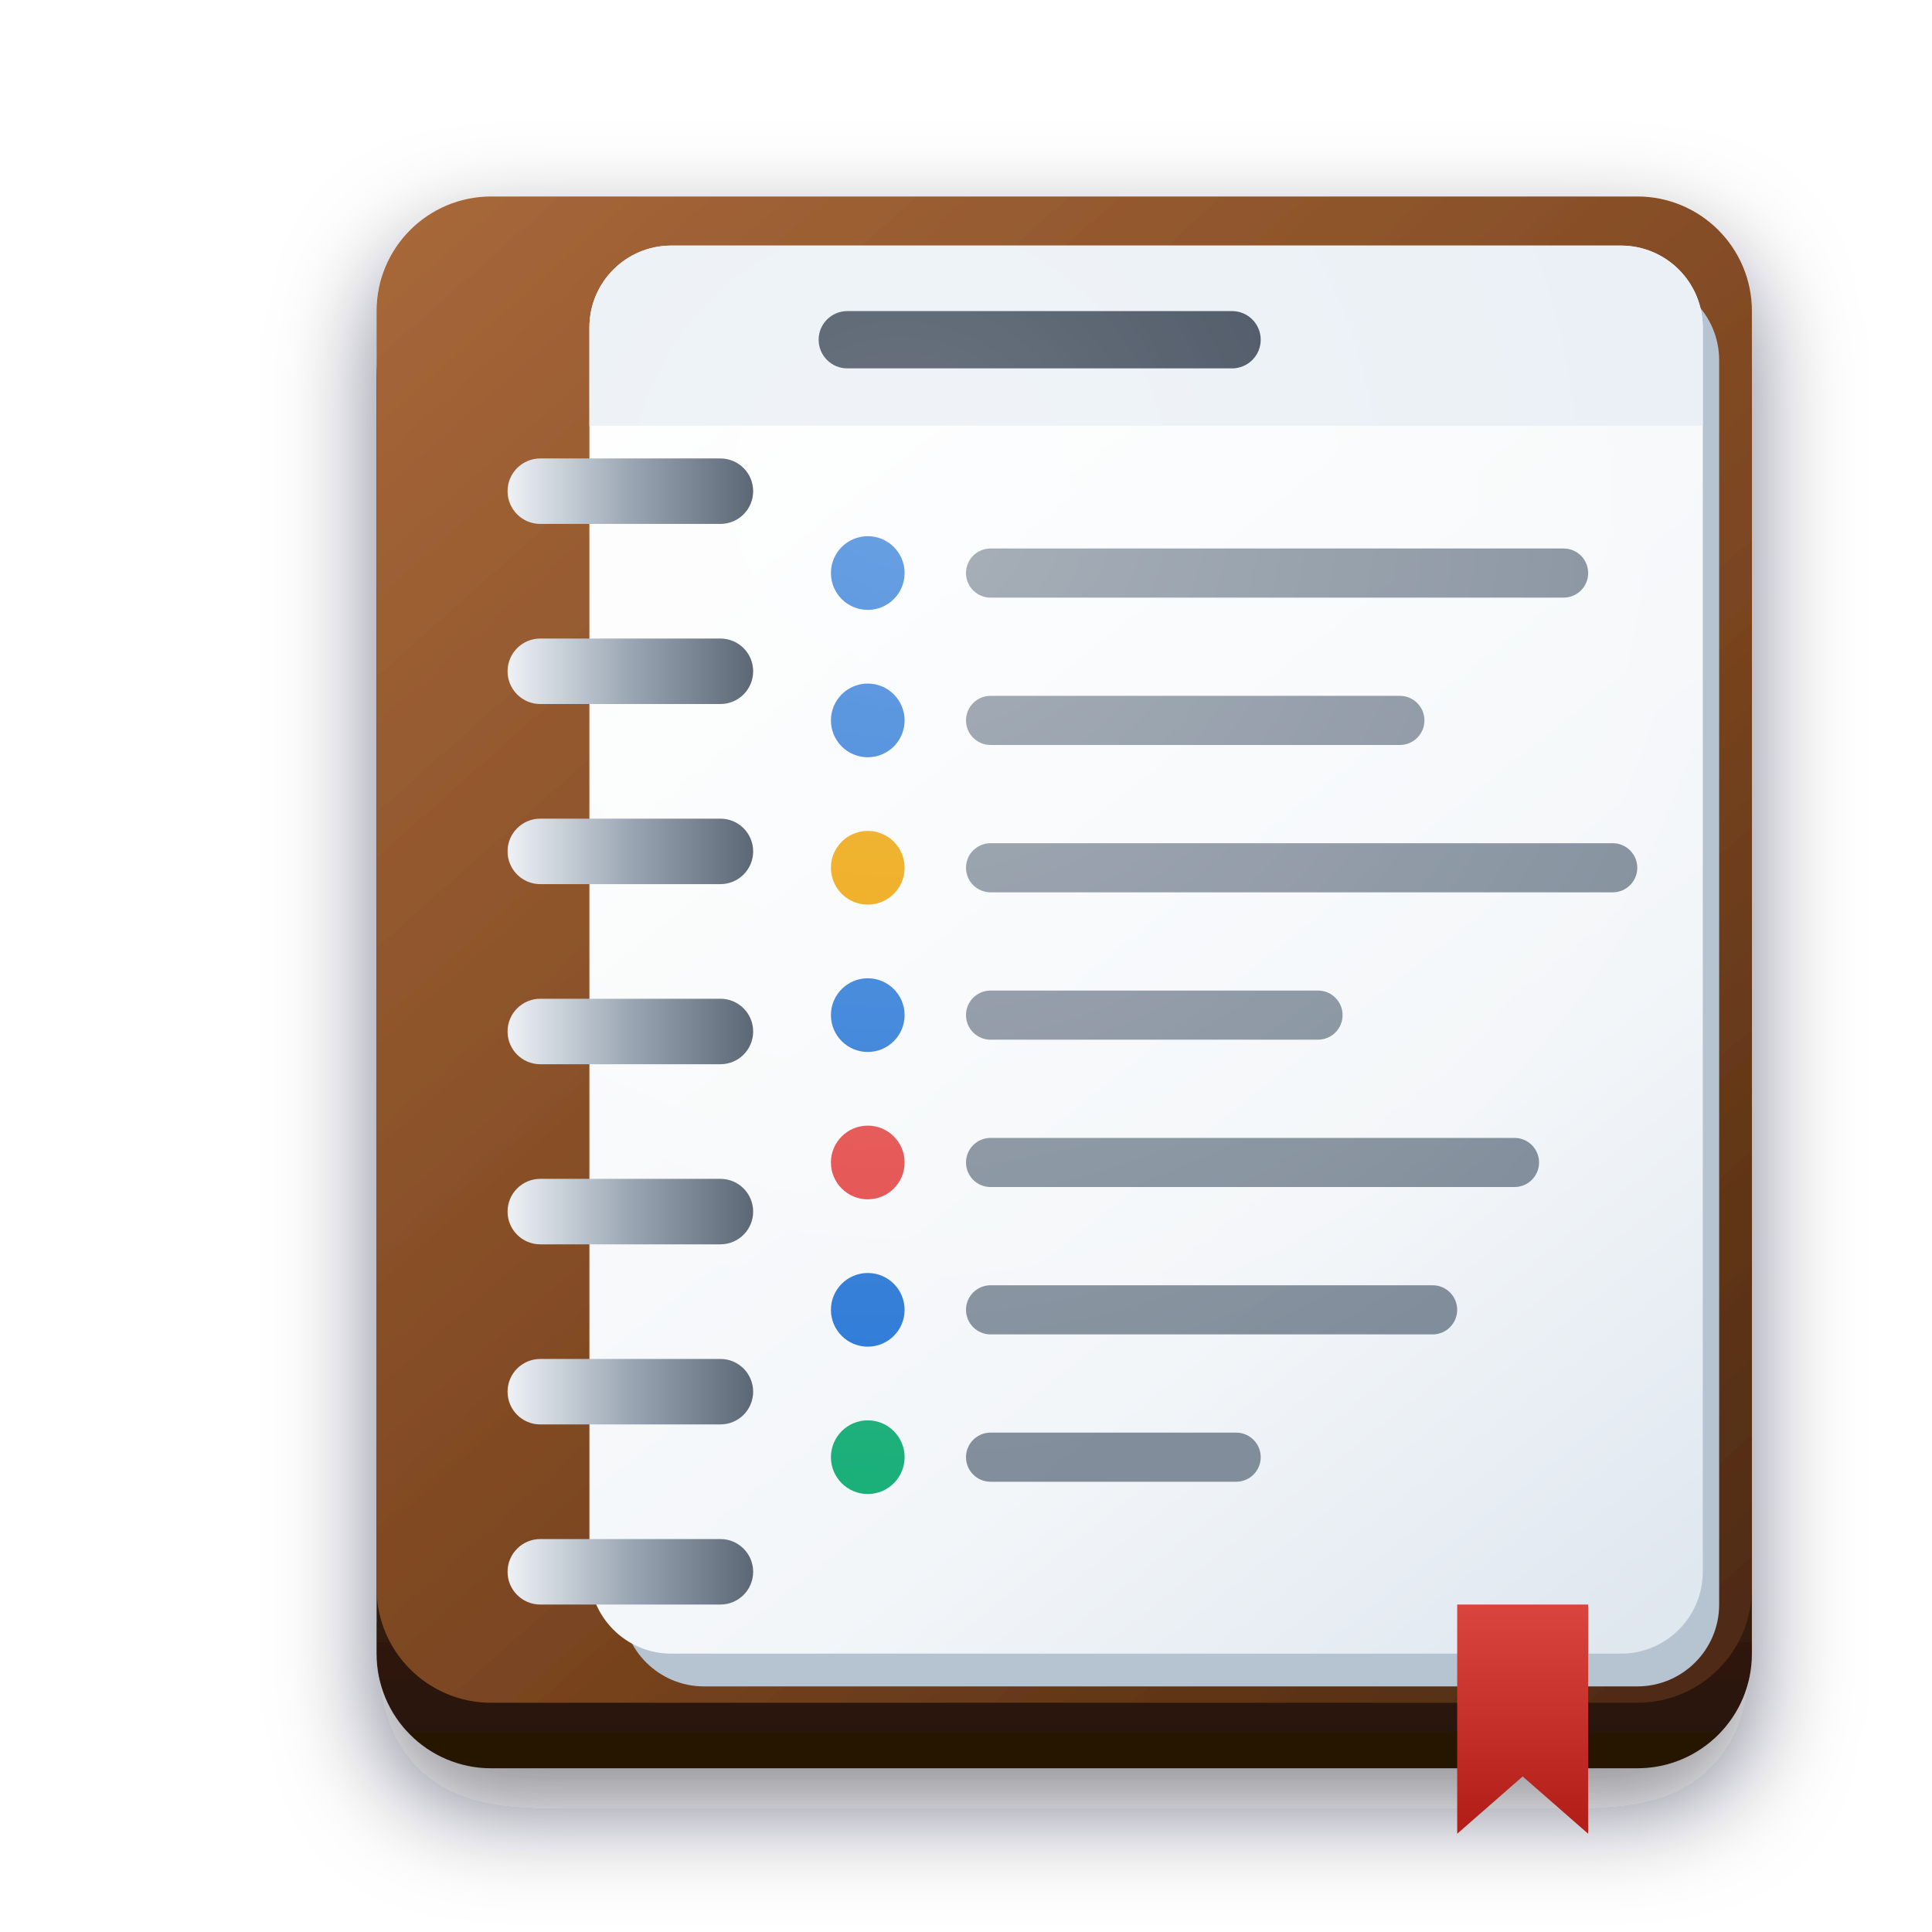
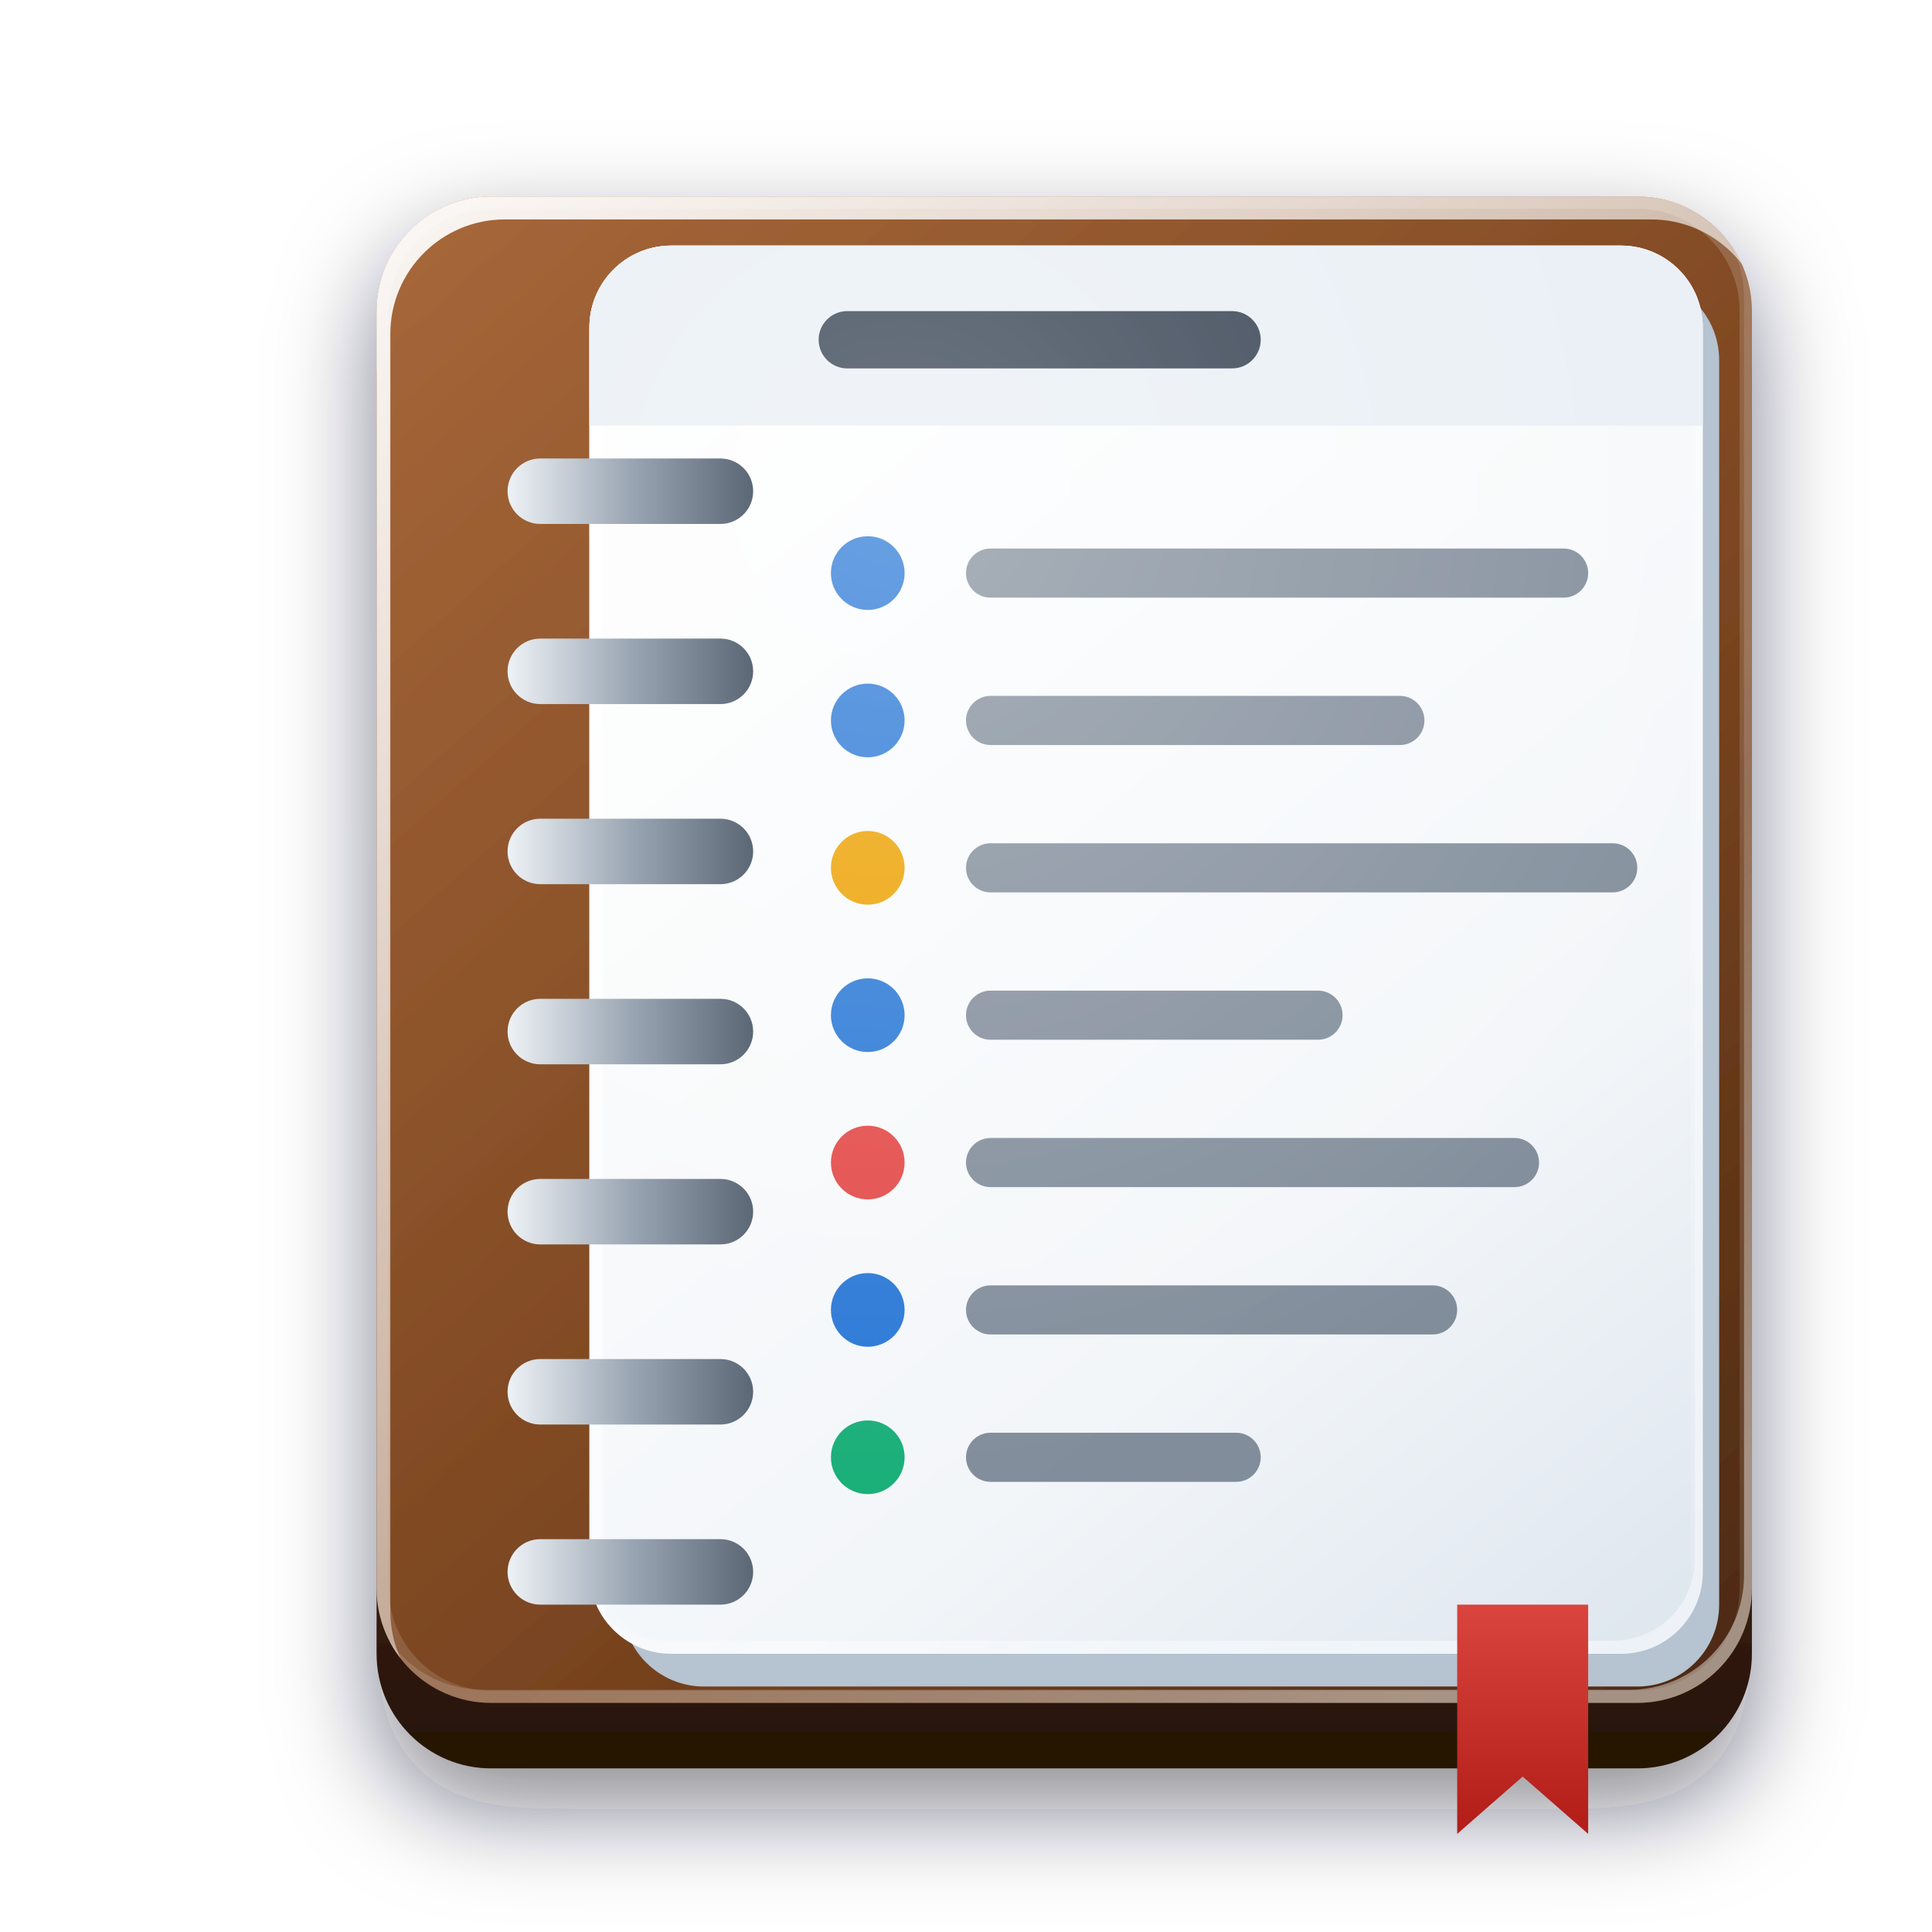
- <svg xmlns="http://www.w3.org/2000/svg" width="236" height="236" viewBox="0 0 236 236" fill="none">
+ <svg xmlns="http://www.w3.org/2000/svg" width="236" height="236" viewBox="0 0 236 235.984" preserveAspectRatio="none">
  <defs>
-     <linearGradient id="lb_cover" x1="40" y1="30" x2="200" y2="210" gradientUnits="userSpaceOnUse">
-       <stop offset="0" stop-color="#a8683a" />
-       <stop offset="0.6" stop-color="#7a4520" />
-       <stop offset="1" stop-color="#4f2b12" />
-     </linearGradient>
-     <linearGradient id="lb_cover_side" x1="0" y1="180" x2="0" y2="214" gradientUnits="userSpaceOnUse">
-       <stop offset="0" stop-color="#3f220d" />
-       <stop offset="1" stop-color="#261406" />
-     </linearGradient>
-     <linearGradient id="lb_page" x1="70" y1="36" x2="200" y2="200" gradientUnits="userSpaceOnUse">
-       <stop offset="0" stop-color="#ffffff" />
-       <stop offset="0.7" stop-color="#f3f6f9" />
-       <stop offset="1" stop-color="#dfe7ef" />
-     </linearGradient>
-     <linearGradient id="lb_page_edge" x1="0" y1="0" x2="0" y2="8" gradientUnits="userSpaceOnUse">
-       <stop offset="0" stop-color="#dfe6ee" />
-       <stop offset="1" stop-color="#b6c3d0" />
-     </linearGradient>
-     <linearGradient id="lb_ring" x1="62" y1="0" x2="92" y2="0" gradientUnits="userSpaceOnUse">
-       <stop offset="0" stop-color="#eef2f6" />
-       <stop offset="0.5" stop-color="#9aa6b3" />
-       <stop offset="1" stop-color="#5c6776" />
-     </linearGradient>
-     <linearGradient id="lb_ribbon" x1="0" y1="170" x2="0" y2="222" gradientUnits="userSpaceOnUse">
-       <stop offset="0" stop-color="#ff6b62" />
-       <stop offset="1" stop-color="#b41f1a" />
-     </linearGradient>
-     <radialGradient id="lb_bloom" cx="110" cy="60" r="120" gradientUnits="userSpaceOnUse">
-       <stop offset="0" stop-color="white" stop-opacity="0.5" />
-       <stop offset="1" stop-color="white" stop-opacity="0" />
-     </radialGradient>
-     <filter id="lbshadow" x="-20" y="-20" width="276" height="276" filterUnits="userSpaceOnUse" color-interpolation-filters="sRGB">
+     <filter id="shadow1" x="-20" y="-20" width="276" height="276" filterUnits="userSpaceOnUse" color-interpolation-filters="sRGB">
      <feDropShadow dx="0" dy="5" stdDeviation="6" flood-color="#081226" flood-opacity="0.5" />
    </filter>
-     <clipPath id="lbclip">
-       <rect x="72" y="30" width="136" height="172" rx="10" />
+   </defs>
+   <g filter="url(#shadow1)">
+     <g fill="none">
+       <defs>
+         <linearGradient id="l2-lb_cover_side" x1="0" y1="180" x2="0" y2="214" gradientUnits="userSpaceOnUse">
+           <stop offset="0" stop-color="#3f220d" />
+           <stop offset="1" stop-color="#261406" />
+         </linearGradient>
+       </defs>
+       <rect x="46" y="32" width="168" height="184" rx="14" fill="url(#l2-lb_cover_side)" />
+     </g>
+     <g fill="none">
+       <defs>
+         <linearGradient id="l3-lb_cover" x1="40" y1="30" x2="200" y2="210" gradientUnits="userSpaceOnUse">
+           <stop offset="0" stop-color="#a8683a" />
+           <stop offset="0.6" stop-color="#7a4520" />
+           <stop offset="1" stop-color="#4f2b12" />
+         </linearGradient>
+       </defs>
+       <rect x="46" y="24" width="168" height="184" rx="14" fill="url(#l3-lb_cover)" />
+     </g>
+     <defs>
+       <clipPath id="rim4">
+         <path d="M60 24H200A14 14 0 0 1 214 38V194A14 14 0 0 1 200 208H60A14 14 0 0 1 46 194V38A14 14 0 0 1 60 24Z" clip-rule="nonzero" />
+       </clipPath>
+       <linearGradient id="rim4g0" x1="46" y1="24" x2="172" y2="208" gradientUnits="userSpaceOnUse">
+         <stop offset="0" stop-color="#ffffff" stop-opacity="0.200" />
+         <stop offset="1" stop-color="#ffffff" stop-opacity="0.100" />
+       </linearGradient>
+       <linearGradient id="rim4g1" x1="46" y1="24" x2="172" y2="208" gradientUnits="userSpaceOnUse">
+         <stop offset="0" stop-color="#ffffff" stop-opacity="0.950" />
+         <stop offset="0.45" stop-color="#ffffff" stop-opacity="0.600" />
+         <stop offset="1" stop-color="#ffffff" stop-opacity="0.250" />
+       </linearGradient>
+       <linearGradient id="rim4g2" x1="46" y1="24" x2="172" y2="208" gradientUnits="userSpaceOnUse">
+         <stop offset="0" stop-color="#ffffff" stop-opacity="0.050" />
+         <stop offset="0.7" stop-color="#ffffff" stop-opacity="0.150" />
+         <stop offset="1" stop-color="#ffffff" stop-opacity="0.420" />
+       </linearGradient>
+     </defs>
+     <g clip-path="url(#rim4)">
+       <path d="M60 24H200A14 14 0 0 1 214 38V194A14 14 0 0 1 200 208H60A14 14 0 0 1 46 194V38A14 14 0 0 1 60 24Z" fill="none" stroke="url(#rim4g0)" stroke-width="3" />
+       <path d="M60 24H200A14 14 0 0 1 214 38V194A14 14 0 0 1 200 208H60A14 14 0 0 1 46 194V38A14 14 0 0 1 60 24ZM61.68 26.8 H201.68 A14 14 0 0 1 215.68 40.8 V196.8 A14 14 0 0 1 201.68 210.8 H61.68 A14 14 0 0 1 47.68 196.8 V40.8 A14 14 0 0 1 61.68 26.8 Z" fill="url(#rim4g1)" fill-rule="evenodd" />
+       <path d="M60 24H200A14 14 0 0 1 214 38V194A14 14 0 0 1 200 208H60A14 14 0 0 1 46 194V38A14 14 0 0 1 60 24ZM59.04 22.4 H199.04 A14 14 0 0 1 213.04 36.4 V192.4 A14 14 0 0 1 199.04 206.4 H59.04 A14 14 0 0 1 45.04 192.4 V36.4 A14 14 0 0 1 59.04 22.4 Z" fill="url(#rim4g2)" fill-rule="evenodd" />
+     </g>
+     <g fill="none">
+       <defs>
+         <linearGradient id="l5-lb_page_edge" x1="0" y1="0" x2="0" y2="8" gradientUnits="userSpaceOnUse">
+           <stop offset="0" stop-color="#dfe6ee" />
+           <stop offset="1" stop-color="#b6c3d0" />
+         </linearGradient>
+       </defs>
+       <rect x="76" y="34" width="134" height="172" rx="10" fill="url(#l5-lb_page_edge)" />
+     </g>
+     <g fill="none">
+       <defs>
+         <linearGradient id="l6-lb_page" x1="70" y1="36" x2="200" y2="200" gradientUnits="userSpaceOnUse">
+           <stop offset="0" stop-color="#ffffff" />
+           <stop offset="0.7" stop-color="#f3f6f9" />
+           <stop offset="1" stop-color="#dfe7ef" />
+         </linearGradient>
+       </defs>
+       <rect x="72" y="30" width="136" height="172" rx="10" fill="url(#l6-lb_page)" />
+     </g>
+     <defs>
+       <clipPath id="rim7">
+         <path d="M82 30H198A10 10 0 0 1 208 40V192A10 10 0 0 1 198 202H82A10 10 0 0 1 72 192V40A10 10 0 0 1 82 30Z" clip-rule="nonzero" />
+       </clipPath>
+       <linearGradient id="rim7g0" x1="72" y1="30" x2="174" y2="202" gradientUnits="userSpaceOnUse">
+         <stop offset="0" stop-color="#ffffff" stop-opacity="0.200" />
+         <stop offset="1" stop-color="#ffffff" stop-opacity="0.100" />
+       </linearGradient>
+       <linearGradient id="rim7g1" x1="72" y1="30" x2="174" y2="202" gradientUnits="userSpaceOnUse">
+         <stop offset="0" stop-color="#ffffff" stop-opacity="0.950" />
+         <stop offset="0.45" stop-color="#ffffff" stop-opacity="0.600" />
+         <stop offset="1" stop-color="#ffffff" stop-opacity="0.250" />
+       </linearGradient>
+       <linearGradient id="rim7g2" x1="72" y1="30" x2="174" y2="202" gradientUnits="userSpaceOnUse">
+         <stop offset="0" stop-color="#ffffff" stop-opacity="0.050" />
+         <stop offset="0.7" stop-color="#ffffff" stop-opacity="0.150" />
+         <stop offset="1" stop-color="#ffffff" stop-opacity="0.420" />
+       </linearGradient>
+     </defs>
+     <g clip-path="url(#rim7)">
+       <path d="M82 30H198A10 10 0 0 1 208 40V192A10 10 0 0 1 198 202H82A10 10 0 0 1 72 192V40A10 10 0 0 1 82 30Z" fill="none" stroke="url(#rim7g0)" stroke-width="3" />
+       <path d="M82 30H198A10 10 0 0 1 208 40V192A10 10 0 0 1 198 202H82A10 10 0 0 1 72 192V40A10 10 0 0 1 82 30ZM83.68 32.8 H199.68 A10 10 0 0 1 209.68 42.8 V194.8 A10 10 0 0 1 199.68 204.8 H83.68 A10 10 0 0 1 73.68 194.8 V42.8 A10 10 0 0 1 83.68 32.8 Z" fill="url(#rim7g1)" fill-rule="evenodd" />
+       <path d="M82 30H198A10 10 0 0 1 208 40V192A10 10 0 0 1 198 202H82A10 10 0 0 1 72 192V40A10 10 0 0 1 82 30ZM81.04 28.4 H197.04 A10 10 0 0 1 207.04 38.4 V190.4 A10 10 0 0 1 197.04 200.4 H81.04 A10 10 0 0 1 71.04 190.4 V38.4 A10 10 0 0 1 81.04 28.4 Z" fill="url(#rim7g2)" fill-rule="evenodd" />
+     </g>
+   </g>
+   <defs>
+     <clipPath id="clip8">
+       <path d="M82 30 H198 A10 10 0 0 1 208 40 V192 A10 10 0 0 1 198 202 H82 A10 10 0 0 1 72 192 V40 A10 10 0 0 1 82 30 Z" clip-rule="nonzero" />
    </clipPath>
  </defs>
-   <g filter="url(#lbshadow)">
-     <rect x="46" y="32" width="168" height="184" rx="14" fill="url(#lb_cover_side)" />
-     <rect x="46" y="24" width="168" height="184" rx="14" fill="url(#lb_cover)" />
-     <rect x="76" y="34" width="134" height="172" rx="10" fill="url(#lb_page_edge)" />
-     <rect x="72" y="30" width="136" height="172" rx="10" fill="url(#lb_page)" />
-   </g>
-   <g clip-path="url(#lbclip)">
-     <rect x="72" y="30" width="136" height="22" fill="#e9eff5" />
-     <rect x="100" y="38" width="54" height="7" rx="3.5" fill="#2f3b4c" />
-     <circle cx="106" cy="70" r="4.5" fill="#2a78d6" />
-     <rect x="118" y="67" width="76" height="6" rx="3" fill="#5c6b7c" opacity="0.75" />
-     <circle cx="106" cy="88" r="4.5" fill="#2a78d6" />
-     <rect x="118" y="85" width="56" height="6" rx="3" fill="#5c6b7c" opacity="0.75" />
-     <circle cx="106" cy="106" r="4.5" fill="#eda100" />
-     <rect x="118" y="103" width="82" height="6" rx="3" fill="#5c6b7c" opacity="0.75" />
-     <circle cx="106" cy="124" r="4.5" fill="#2a78d6" />
-     <rect x="118" y="121" width="46" height="6" rx="3" fill="#5c6b7c" opacity="0.75" />
-     <circle cx="106" cy="142" r="4.5" fill="#e34948" />
-     <rect x="118" y="139" width="70" height="6" rx="3" fill="#5c6b7c" opacity="0.75" />
-     <circle cx="106" cy="160" r="4.5" fill="#2a78d6" />
-     <rect x="118" y="157" width="60" height="6" rx="3" fill="#5c6b7c" opacity="0.75" />
-     <circle cx="106" cy="178" r="4.5" fill="#1baf7a" />
-     <rect x="118" y="175" width="36" height="6" rx="3" fill="#5c6b7c" opacity="0.75" />
-     <circle cx="120" cy="70" r="120" fill="url(#lb_bloom)" opacity="0.6" />
-   </g>
-   <rect x="62" y="56" width="30" height="8" rx="4" fill="url(#lb_ring)" />
-   <rect x="62" y="78" width="30" height="8" rx="4" fill="url(#lb_ring)" />
-   <rect x="62" y="100" width="30" height="8" rx="4" fill="url(#lb_ring)" />
-   <rect x="62" y="122" width="30" height="8" rx="4" fill="url(#lb_ring)" />
-   <rect x="62" y="144" width="30" height="8" rx="4" fill="url(#lb_ring)" />
-   <rect x="62" y="166" width="30" height="8" rx="4" fill="url(#lb_ring)" />
-   <rect x="62" y="188" width="30" height="8" rx="4" fill="url(#lb_ring)" />
-   <path d="M178 196h16v28l-8-7-8 7z" fill="url(#lb_ribbon)" />
+   <g clip-path="url(#clip8)">
+     <g fill="none">
+       <rect x="72" y="30" width="136" height="22" fill="#e9eff5" />
+     </g>
+     <g fill="none">
+       <rect x="100" y="38" width="54" height="7" rx="3.5" fill="#2f3b4c" />
+     </g>
+     <g fill="none">
+       <circle cx="106" cy="70" r="4.5" fill="#2a78d6" />
+     </g>
+     <g fill="none">
+       <rect x="118" y="67" width="76" height="6" rx="3" fill="#5c6b7c" opacity="0.75" />
+     </g>
+     <g fill="none">
+       <circle cx="106" cy="88" r="4.5" fill="#2a78d6" />
+     </g>
+     <g fill="none">
+       <rect x="118" y="85" width="56" height="6" rx="3" fill="#5c6b7c" opacity="0.75" />
+     </g>
+     <g fill="none">
+       <circle cx="106" cy="106" r="4.5" fill="#eda100" />
+     </g>
+     <g fill="none">
+       <rect x="118" y="103" width="82" height="6" rx="3" fill="#5c6b7c" opacity="0.75" />
+     </g>
+     <g fill="none">
+       <circle cx="106" cy="124" r="4.5" fill="#2a78d6" />
+     </g>
+     <g fill="none">
+       <rect x="118" y="121" width="46" height="6" rx="3" fill="#5c6b7c" opacity="0.75" />
+     </g>
+     <g fill="none">
+       <circle cx="106" cy="142" r="4.5" fill="#e34948" />
+     </g>
+     <g fill="none">
+       <rect x="118" y="139" width="70" height="6" rx="3" fill="#5c6b7c" opacity="0.75" />
+     </g>
+     <g fill="none">
+       <circle cx="106" cy="160" r="4.5" fill="#2a78d6" />
+     </g>
+     <g fill="none">
+       <rect x="118" y="157" width="60" height="6" rx="3" fill="#5c6b7c" opacity="0.75" />
+     </g>
+     <g fill="none">
+       <circle cx="106" cy="178" r="4.5" fill="#1baf7a" />
+     </g>
+     <g fill="none">
+       <rect x="118" y="175" width="36" height="6" rx="3" fill="#5c6b7c" opacity="0.75" />
+     </g>
+     <g fill="none">
+       <defs>
+         <radialGradient id="l25-lb_bloom" cx="110" cy="60" r="120" gradientUnits="userSpaceOnUse">
+           <stop offset="0" stop-color="white" stop-opacity="0.5" />
+           <stop offset="1" stop-color="white" stop-opacity="0" />
+         </radialGradient>
+       </defs>
+       <circle cx="120" cy="70" r="120" fill="url(#l25-lb_bloom)" opacity="0.6" />
+     </g>
+   </g>
+   <g fill="none">
+     <defs>
+       <linearGradient id="l26-lb_ring" x1="62" y1="0" x2="92" y2="0" gradientUnits="userSpaceOnUse">
+         <stop offset="0" stop-color="#eef2f6" />
+         <stop offset="0.5" stop-color="#9aa6b3" />
+         <stop offset="1" stop-color="#5c6776" />
+       </linearGradient>
+     </defs>
+     <rect x="62" y="56" width="30" height="8" rx="4" fill="url(#l26-lb_ring)" />
+   </g>
+   <g fill="none">
+     <defs>
+       <linearGradient id="l27-lb_ring" x1="62" y1="0" x2="92" y2="0" gradientUnits="userSpaceOnUse">
+         <stop offset="0" stop-color="#eef2f6" />
+         <stop offset="0.5" stop-color="#9aa6b3" />
+         <stop offset="1" stop-color="#5c6776" />
+       </linearGradient>
+     </defs>
+     <rect x="62" y="78" width="30" height="8" rx="4" fill="url(#l27-lb_ring)" />
+   </g>
+   <g fill="none">
+     <defs>
+       <linearGradient id="l28-lb_ring" x1="62" y1="0" x2="92" y2="0" gradientUnits="userSpaceOnUse">
+         <stop offset="0" stop-color="#eef2f6" />
+         <stop offset="0.5" stop-color="#9aa6b3" />
+         <stop offset="1" stop-color="#5c6776" />
+       </linearGradient>
+     </defs>
+     <rect x="62" y="100" width="30" height="8" rx="4" fill="url(#l28-lb_ring)" />
+   </g>
+   <g fill="none">
+     <defs>
+       <linearGradient id="l29-lb_ring" x1="62" y1="0" x2="92" y2="0" gradientUnits="userSpaceOnUse">
+         <stop offset="0" stop-color="#eef2f6" />
+         <stop offset="0.5" stop-color="#9aa6b3" />
+         <stop offset="1" stop-color="#5c6776" />
+       </linearGradient>
+     </defs>
+     <rect x="62" y="122" width="30" height="8" rx="4" fill="url(#l29-lb_ring)" />
+   </g>
+   <g fill="none">
+     <defs>
+       <linearGradient id="l30-lb_ring" x1="62" y1="0" x2="92" y2="0" gradientUnits="userSpaceOnUse">
+         <stop offset="0" stop-color="#eef2f6" />
+         <stop offset="0.5" stop-color="#9aa6b3" />
+         <stop offset="1" stop-color="#5c6776" />
+       </linearGradient>
+     </defs>
+     <rect x="62" y="144" width="30" height="8" rx="4" fill="url(#l30-lb_ring)" />
+   </g>
+   <g fill="none">
+     <defs>
+       <linearGradient id="l31-lb_ring" x1="62" y1="0" x2="92" y2="0" gradientUnits="userSpaceOnUse">
+         <stop offset="0" stop-color="#eef2f6" />
+         <stop offset="0.5" stop-color="#9aa6b3" />
+         <stop offset="1" stop-color="#5c6776" />
+       </linearGradient>
+     </defs>
+     <rect x="62" y="166" width="30" height="8" rx="4" fill="url(#l31-lb_ring)" />
+   </g>
+   <g fill="none">
+     <defs>
+       <linearGradient id="l32-lb_ring" x1="62" y1="0" x2="92" y2="0" gradientUnits="userSpaceOnUse">
+         <stop offset="0" stop-color="#eef2f6" />
+         <stop offset="0.5" stop-color="#9aa6b3" />
+         <stop offset="1" stop-color="#5c6776" />
+       </linearGradient>
+     </defs>
+     <rect x="62" y="188" width="30" height="8" rx="4" fill="url(#l32-lb_ring)" />
+   </g>
+   <g fill="none">
+     <defs>
+       <linearGradient id="l33-lb_ribbon" x1="0" y1="170" x2="0" y2="222" gradientUnits="userSpaceOnUse">
+         <stop offset="0" stop-color="#ff6b62" />
+         <stop offset="1" stop-color="#b41f1a" />
+       </linearGradient>
+     </defs>
+     <path d="M178 196h16v28l-8-7-8 7z" fill="url(#l33-lb_ribbon)" />
+   </g>
</svg>
